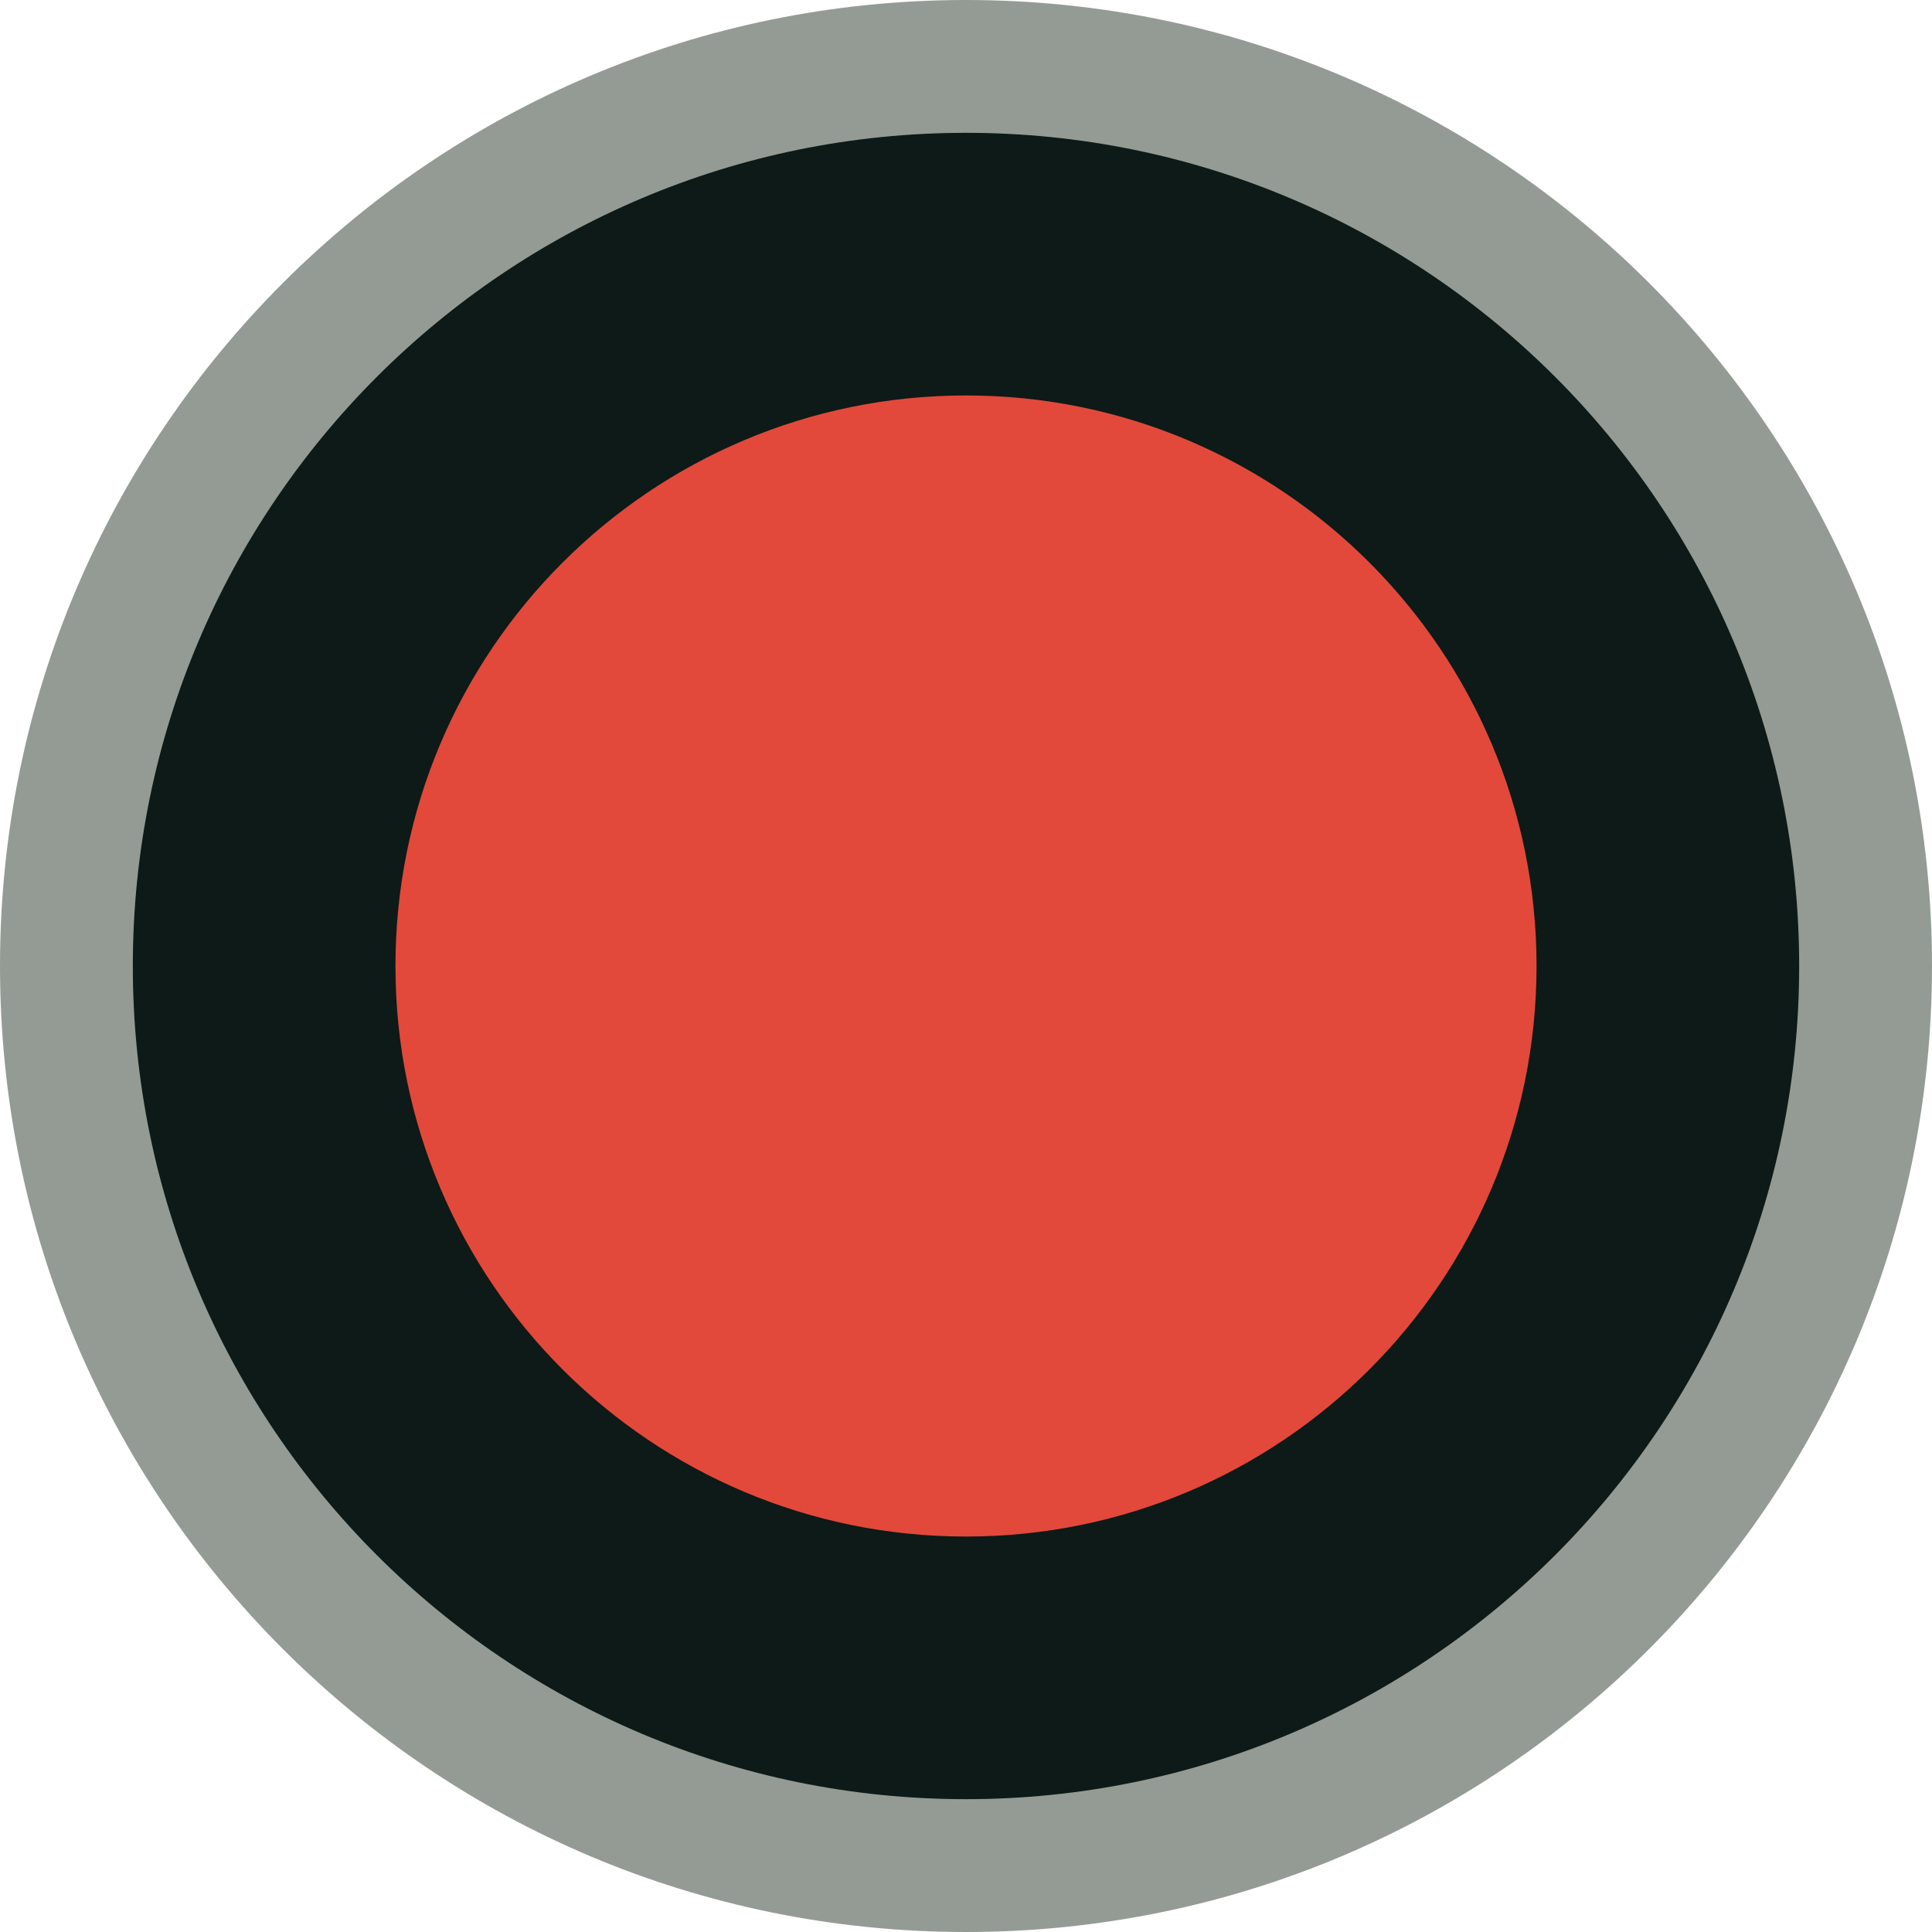
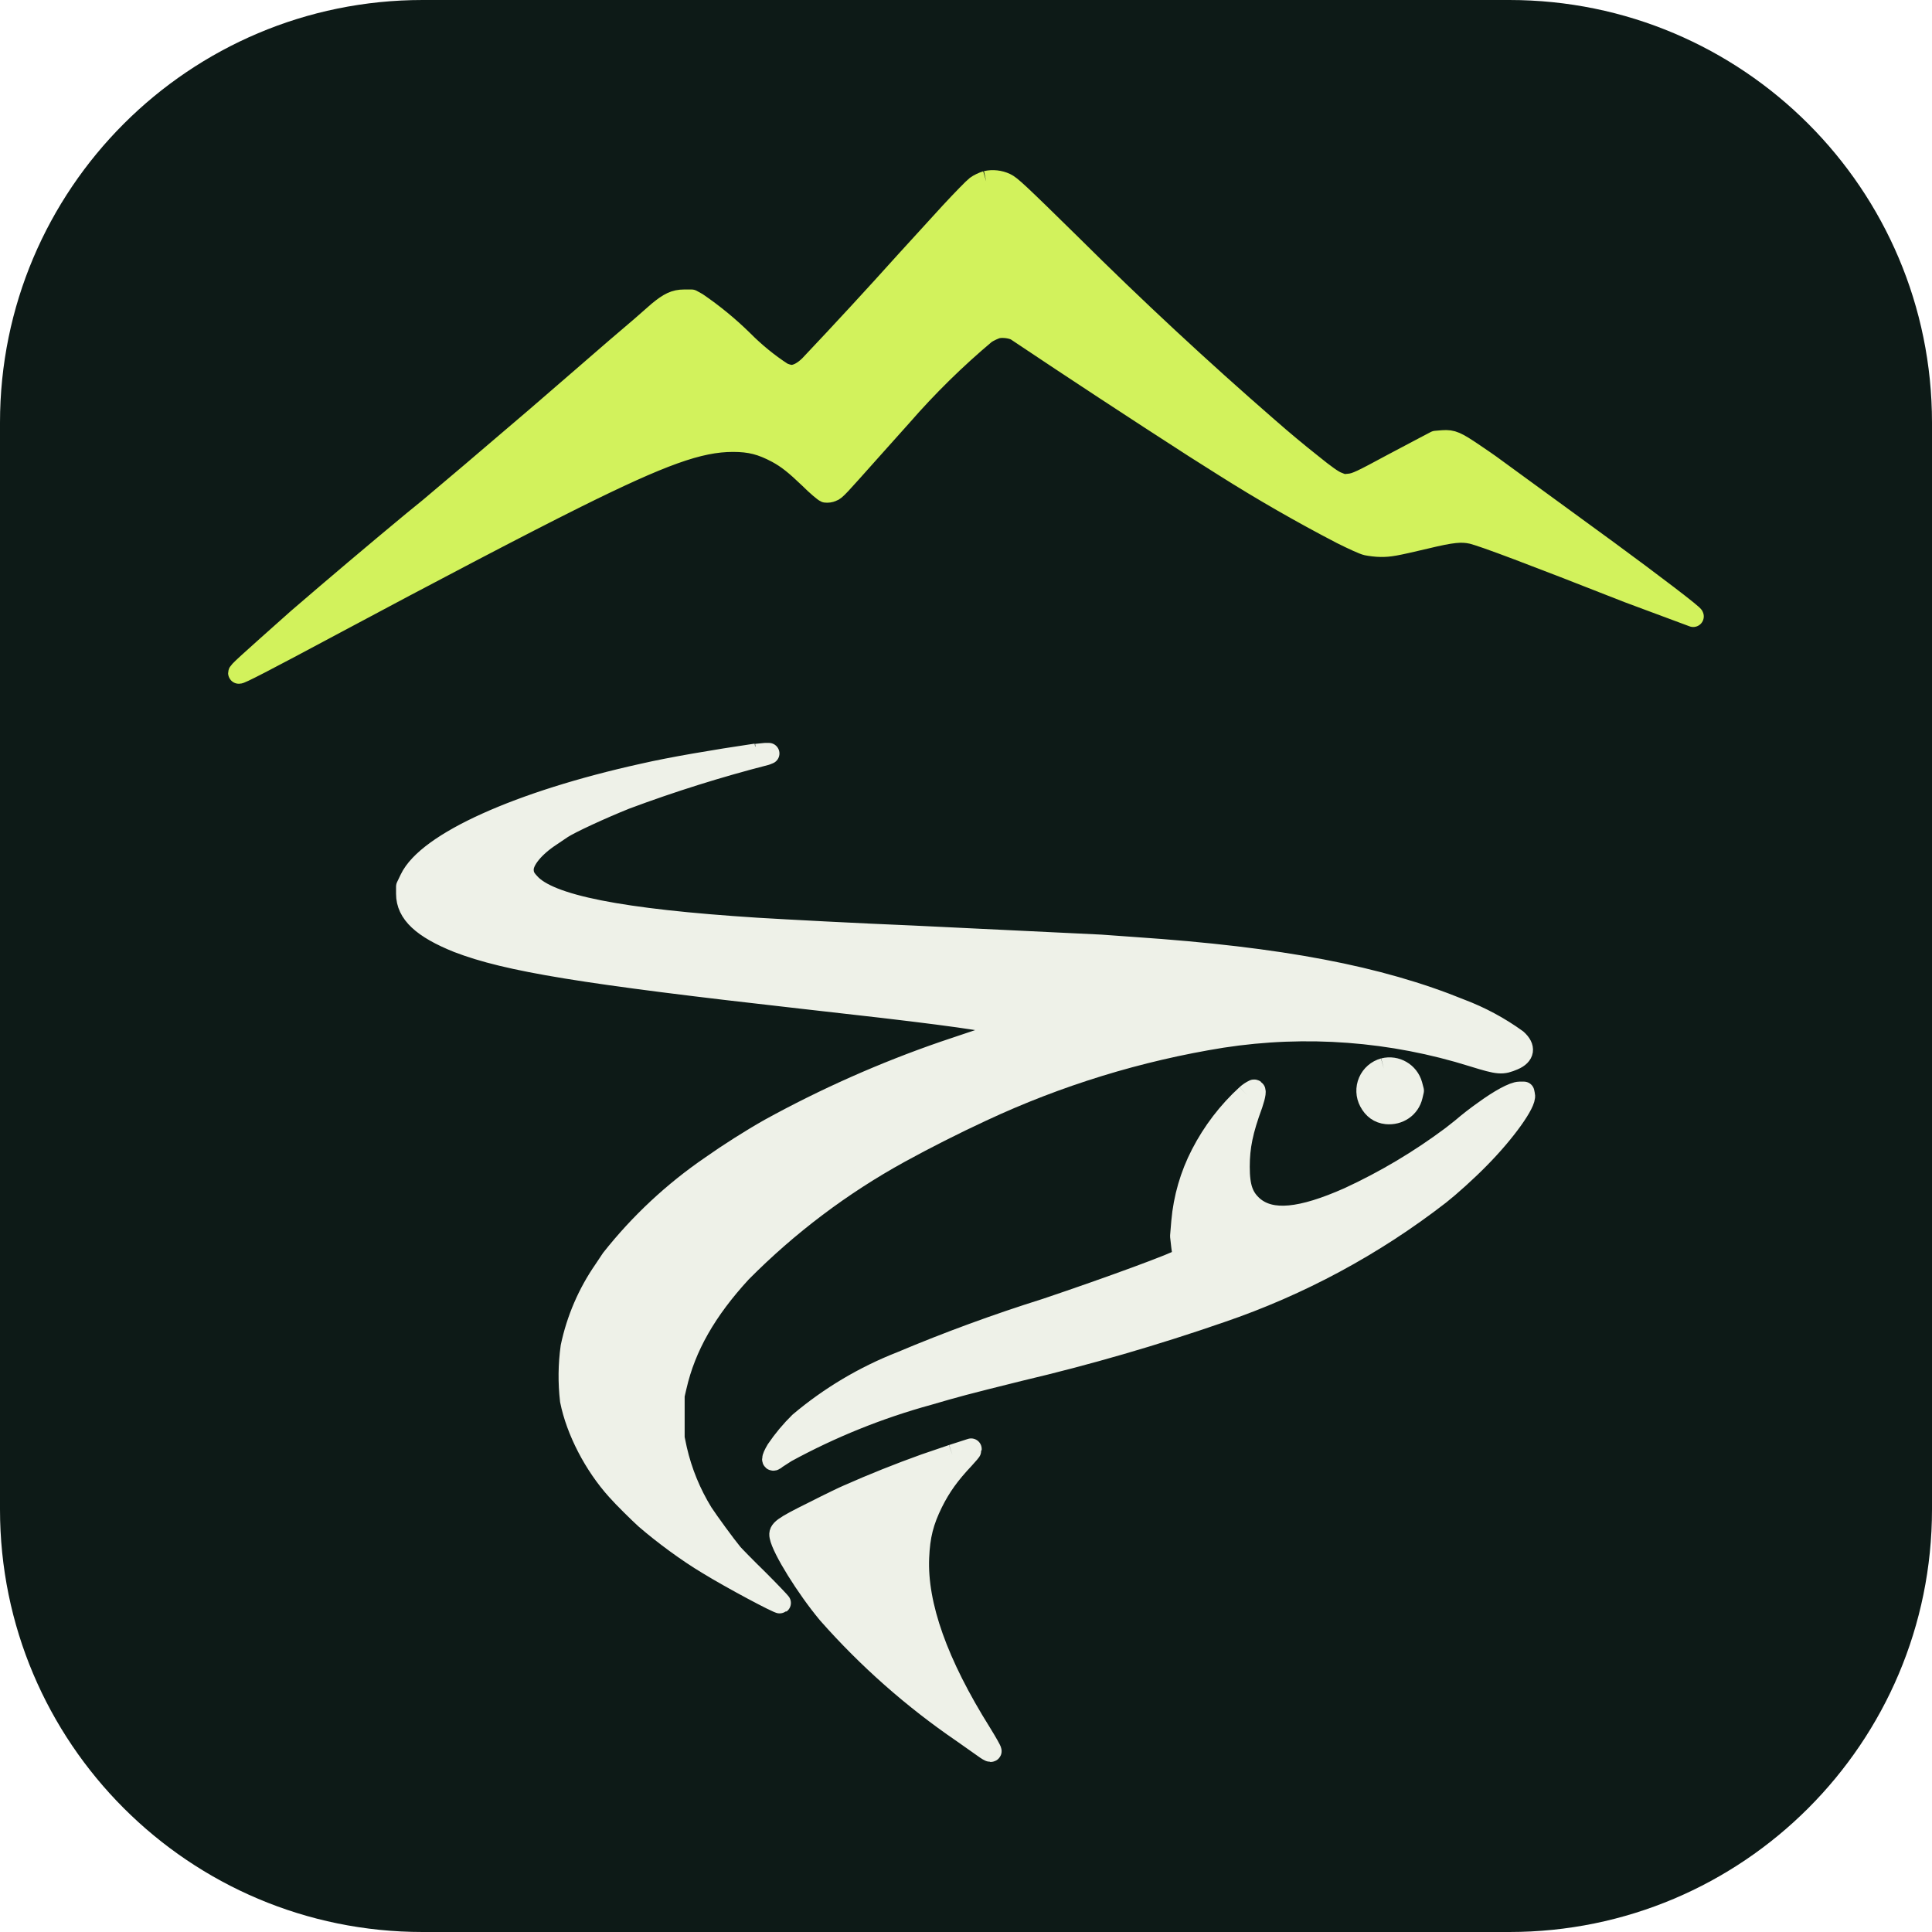
- <svg xmlns="http://www.w3.org/2000/svg" viewBox="0 0 32 32">
-   <circle cx="16" cy="16" r="16" fill="#949b94" />
-   <circle cx="16" cy="16" r="13.8" fill="#0d1a17" />
-   <circle cx="16" cy="16" r="9.45" fill="#e2493b" />
+ <svg xmlns="http://www.w3.org/2000/svg" viewBox="0 0 64 64">
+   <rect width="64" height="64" fill="#0d1a17" rx="14" />
+   <path fill="#d2f25c" stroke="#d2f25c" stroke-linejoin="round" stroke-width=".7" d="M32.67 6.01c-.1.03-.25.1-.33.16s-.46.45-.85.87l-1.47 1.61a184 184 0 0 1-3.2 3.47q-.32.31-.61.32a1 1 0 0 1-.3-.09 8 8 0 0 1-1.3-1.06 11 11 0 0 0-1.52-1.25l-.18-.1h-.25c-.3 0-.5.1-.85.39l-.57.5-.82.7-.52.45-.6.52-1.55 1.34-1.63 1.39-.48.41-1.42 1.2-.54.44a264 264 0 0 0-3.81 3.22c-1.72 1.53-2 1.78-1.96 1.8.02.03.8-.37 3.19-1.65 3.1-1.66 6.19-3.28 7.98-4.17 2.84-1.41 4.08-1.86 5.2-1.86.58 0 .95.1 1.46.37.35.19.61.4 1.08.85.24.24.48.44.53.46a.4.4 0 0 0 .21-.03c.12-.04.21-.15 1.29-1.36l1.02-1.14a25 25 0 0 1 2.78-2.73c.11-.07.3-.16.39-.18.19-.04.47 0 .62.08a401 401 0 0 0 5.91 3.88l.98.62a53 53 0 0 0 3.9 2.24c.36.18.73.35.83.37s.31.05.46.05c.3 0 .43-.02 1.49-.27.87-.21 1.18-.24 1.54-.16.4.1 1.94.68 5.17 1.95l2.15.8c.05-.02-1.4-1.12-2.83-2.17l-3.4-2.48c-.52-.38-.47-.35-1.03-.73-.59-.4-.72-.46-1.03-.44l-.24.02-.4.21-1.04.55c-1 .54-1.2.64-1.42.66l-.2.02-.2-.08q-.2-.07-.85-.6a37 37 0 0 1-1.44-1.2 134 134 0 0 1-6.53-6.07c-1.78-1.75-2-1.95-2.17-2.03a1 1 0 0 0-.64-.07" />
+   <g fill="#eef1e8" stroke="#eef1e8" stroke-linejoin="round" stroke-width=".7">
+     <path d="M25.05 24.98c-1.36.2-2.83.45-3.74.66-4.12.91-7.15 2.28-7.72 3.48l-.12.25v.24c0 .64.53 1.13 1.7 1.6 1.64.63 4.13 1.04 11.42 1.86 4.04.45 5.66.66 6.56.85.22.05.4.1.4.12s-.48.2-1.09.4l-1.19.4a37 37 0 0 0-5.77 2.56c-.62.35-1.36.82-1.94 1.23a15 15 0 0 0-3.3 3.08l-.24.36a7 7 0 0 0-1.1 2.55 7 7 0 0 0-.02 1.77c.2 1 .79 2.14 1.54 2.97.21.24.76.78.95.95.59.51 1.39 1.1 2.06 1.5.78.48 2.36 1.32 2.4 1.29 0-.01-.32-.35-.73-.76-.41-.4-.8-.8-.86-.87-.24-.29-.8-1.06-.99-1.35a7 7 0 0 1-.86-2.1l-.08-.38v-1.42l.07-.3c.3-1.31.99-2.52 2.15-3.78a23 23 0 0 1 5.25-3.96 46 46 0 0 1 2.71-1.37 30 30 0 0 1 7.97-2.45 18.4 18.4 0 0 1 8.32.63c.87.27.96.27 1.34.11.35-.15.39-.4.1-.66a8 8 0 0 0-1.86-1c-2.7-1.1-5.95-1.72-10.8-2.05l-1.11-.08-6.22-.3c-1.93-.08-4.18-.2-5.18-.26-4.52-.29-6.9-.76-7.54-1.5-.15-.16-.2-.27-.2-.45 0-.31.36-.75.91-1.11l.37-.25c.27-.18 1.31-.66 2.11-.98A46 46 0 0 1 25.37 25l.1-.04h-.12l-.3.03" />
+     <path d="M45.84 35.4a.76.76 0 0 0-.47 1.09q.19.36.56.4c.4.04.76-.2.85-.59l.04-.17-.05-.19a.77.77 0 0 0-.93-.54" />
+     <path d="M41.3 36.27a7 7 0 0 0-1.5 1.96 6 6 0 0 0-.65 2.24l-.04.48.04.35.05.36-.05.04c-.13.12-2.39.95-4.5 1.66a54 54 0 0 0-4.8 1.76 12 12 0 0 0-3.36 2 6 6 0 0 0-.76.91c-.18.3-.18.43 0 .27l.31-.2a22 22 0 0 1 4.71-1.9c.96-.28 1.14-.33 3.03-.8a68 68 0 0 0 6.65-1.93 25 25 0 0 0 7.26-3.91c.33-.26.9-.77 1.32-1.2.85-.86 1.55-1.84 1.49-2.08l-.02-.1h-.14c-.2 0-.68.27-1.16.62a10 10 0 0 0-.76.59l-.33.26a19 19 0 0 1-3.41 2.03c-1.58.7-2.57.8-3.17.29-.34-.3-.46-.64-.46-1.32 0-.67.11-1.2.43-2.07q.16-.48.06-.47a1 1 0 0 0-.24.16M31.55 48.2l-.91.31a38 38 0 0 0-2.55 1.02c-.1.04-.62.29-1.15.56-1.03.51-1.14.6-1.1.8.08.42.88 1.71 1.59 2.56a24 24 0 0 0 4.46 3.94l.78.55q.15.1.16.07c.01-.02-.14-.28-.33-.59q-2.17-3.46-2.07-5.82c.03-.73.15-1.2.46-1.83.27-.54.56-.94 1.04-1.45.13-.14.24-.27.24-.29V48l-.62.2" />
+   </g>
</svg>
